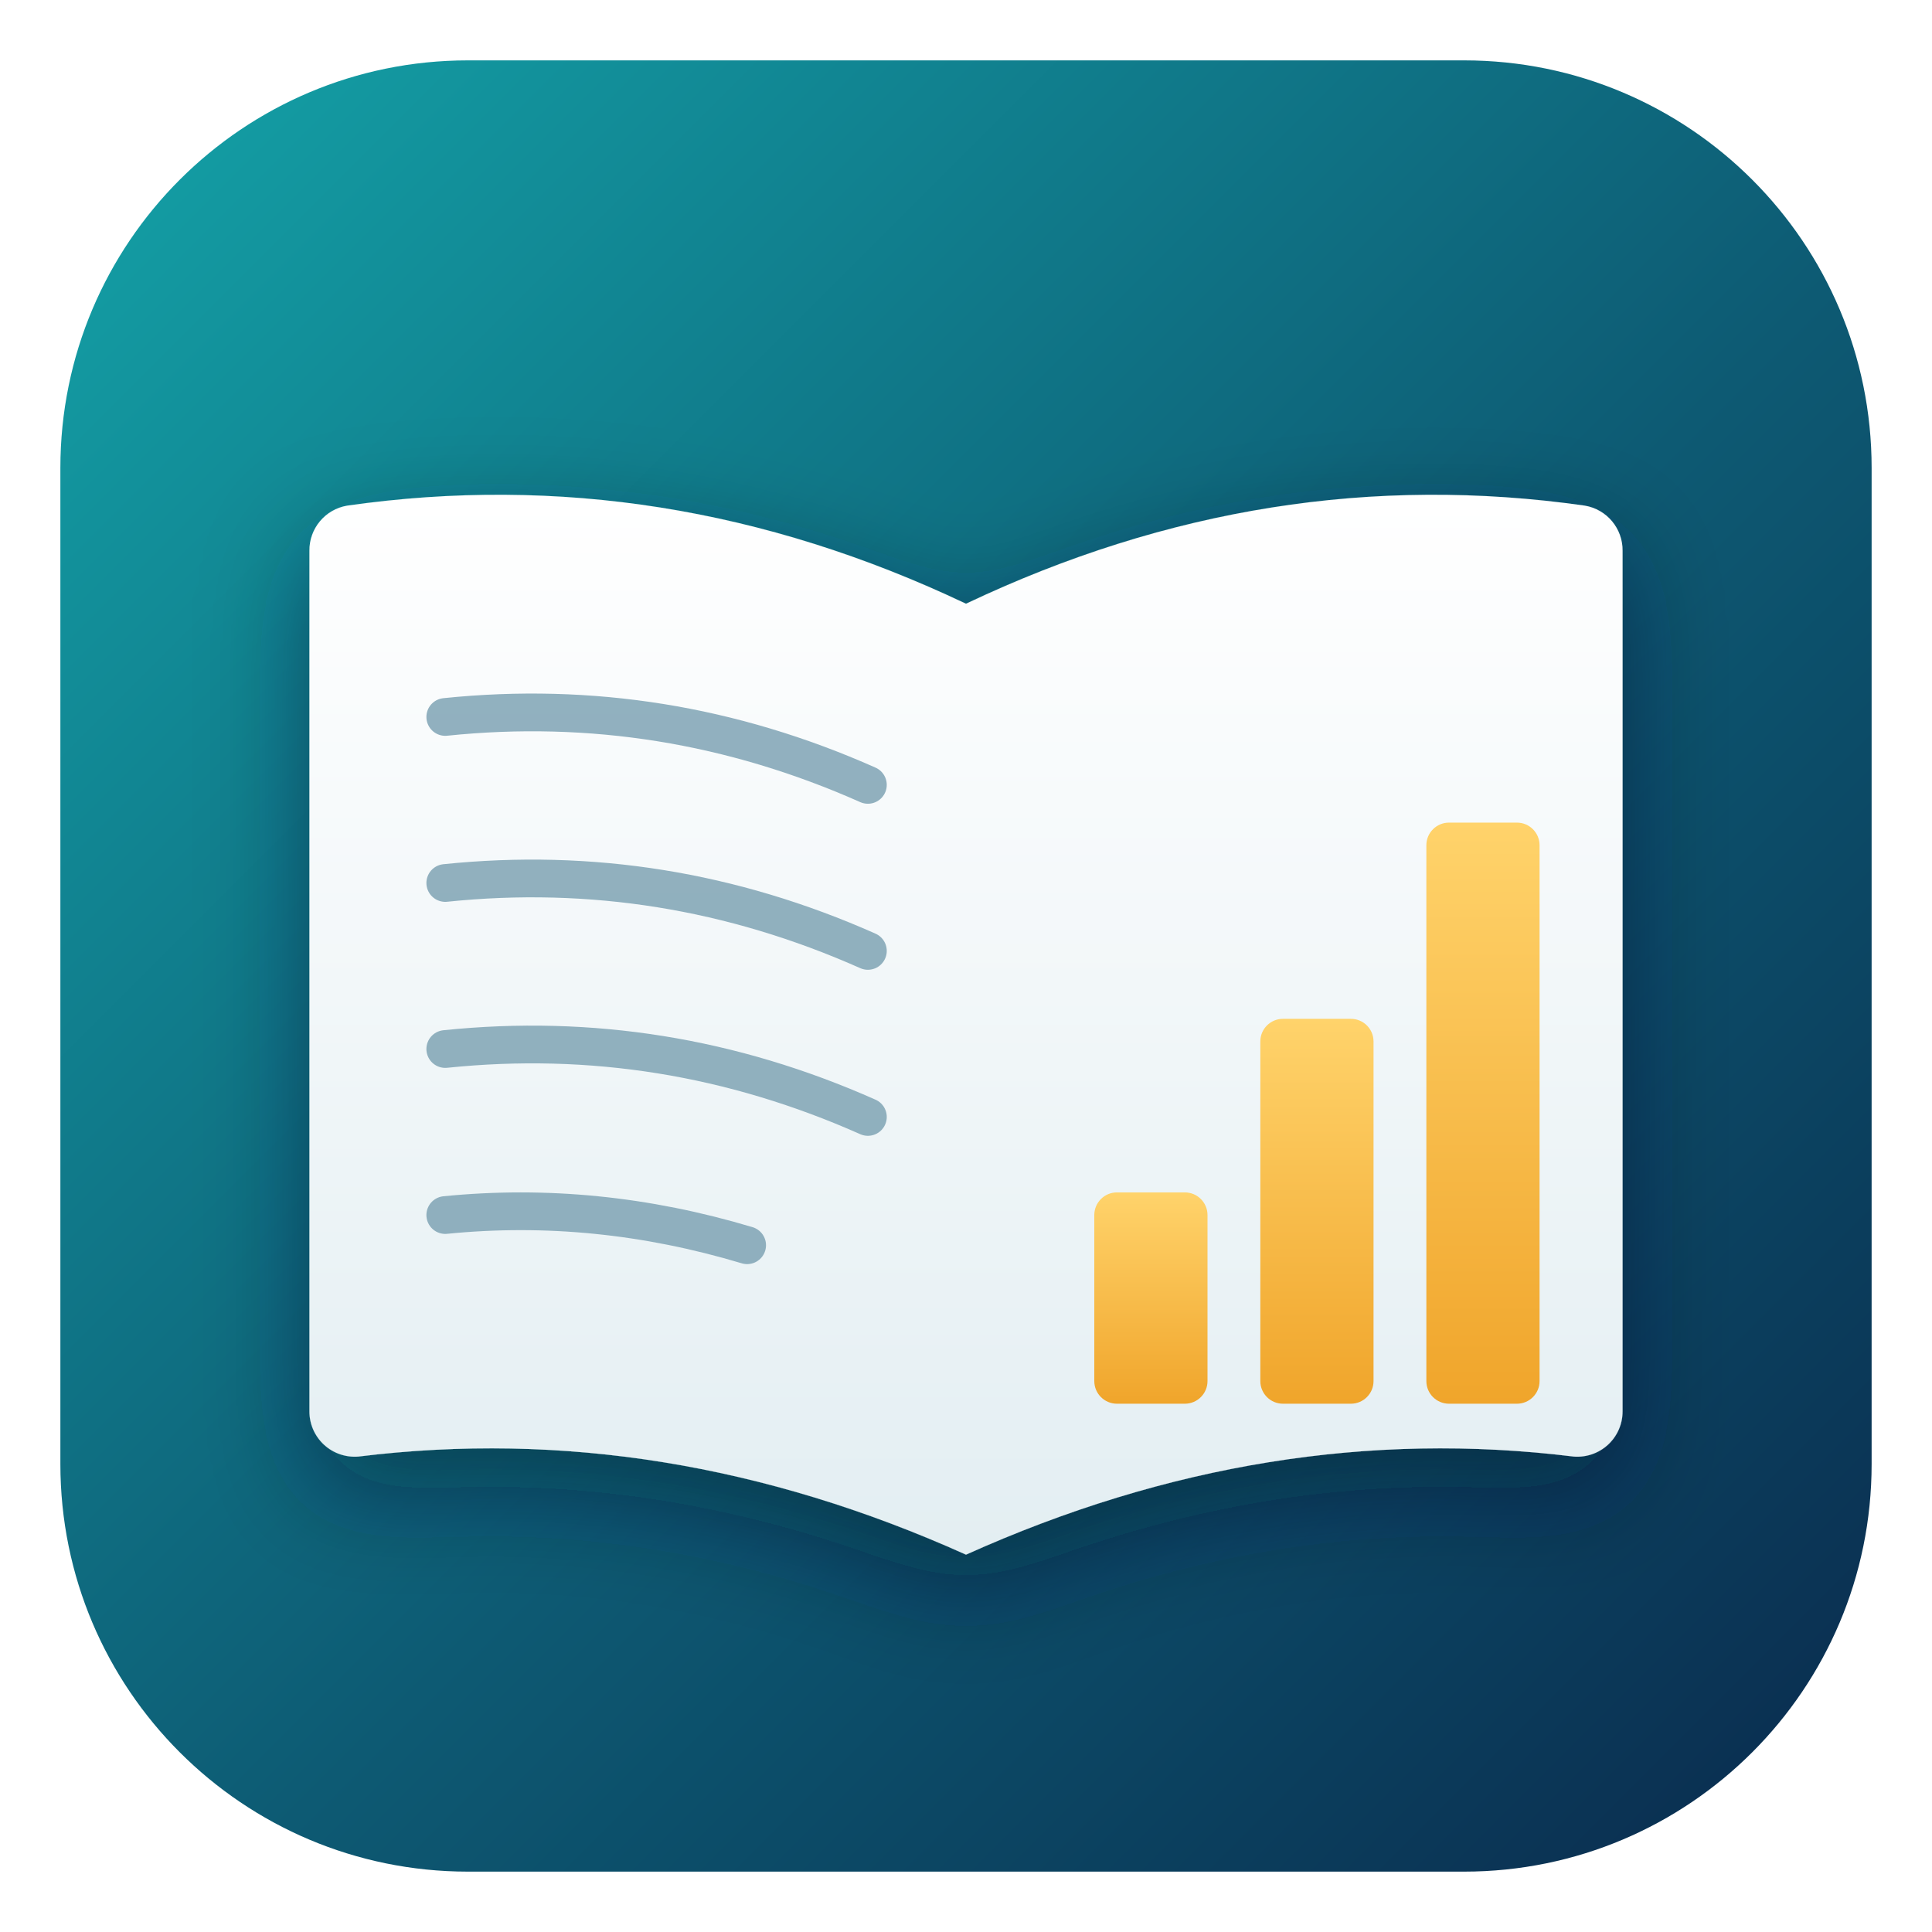
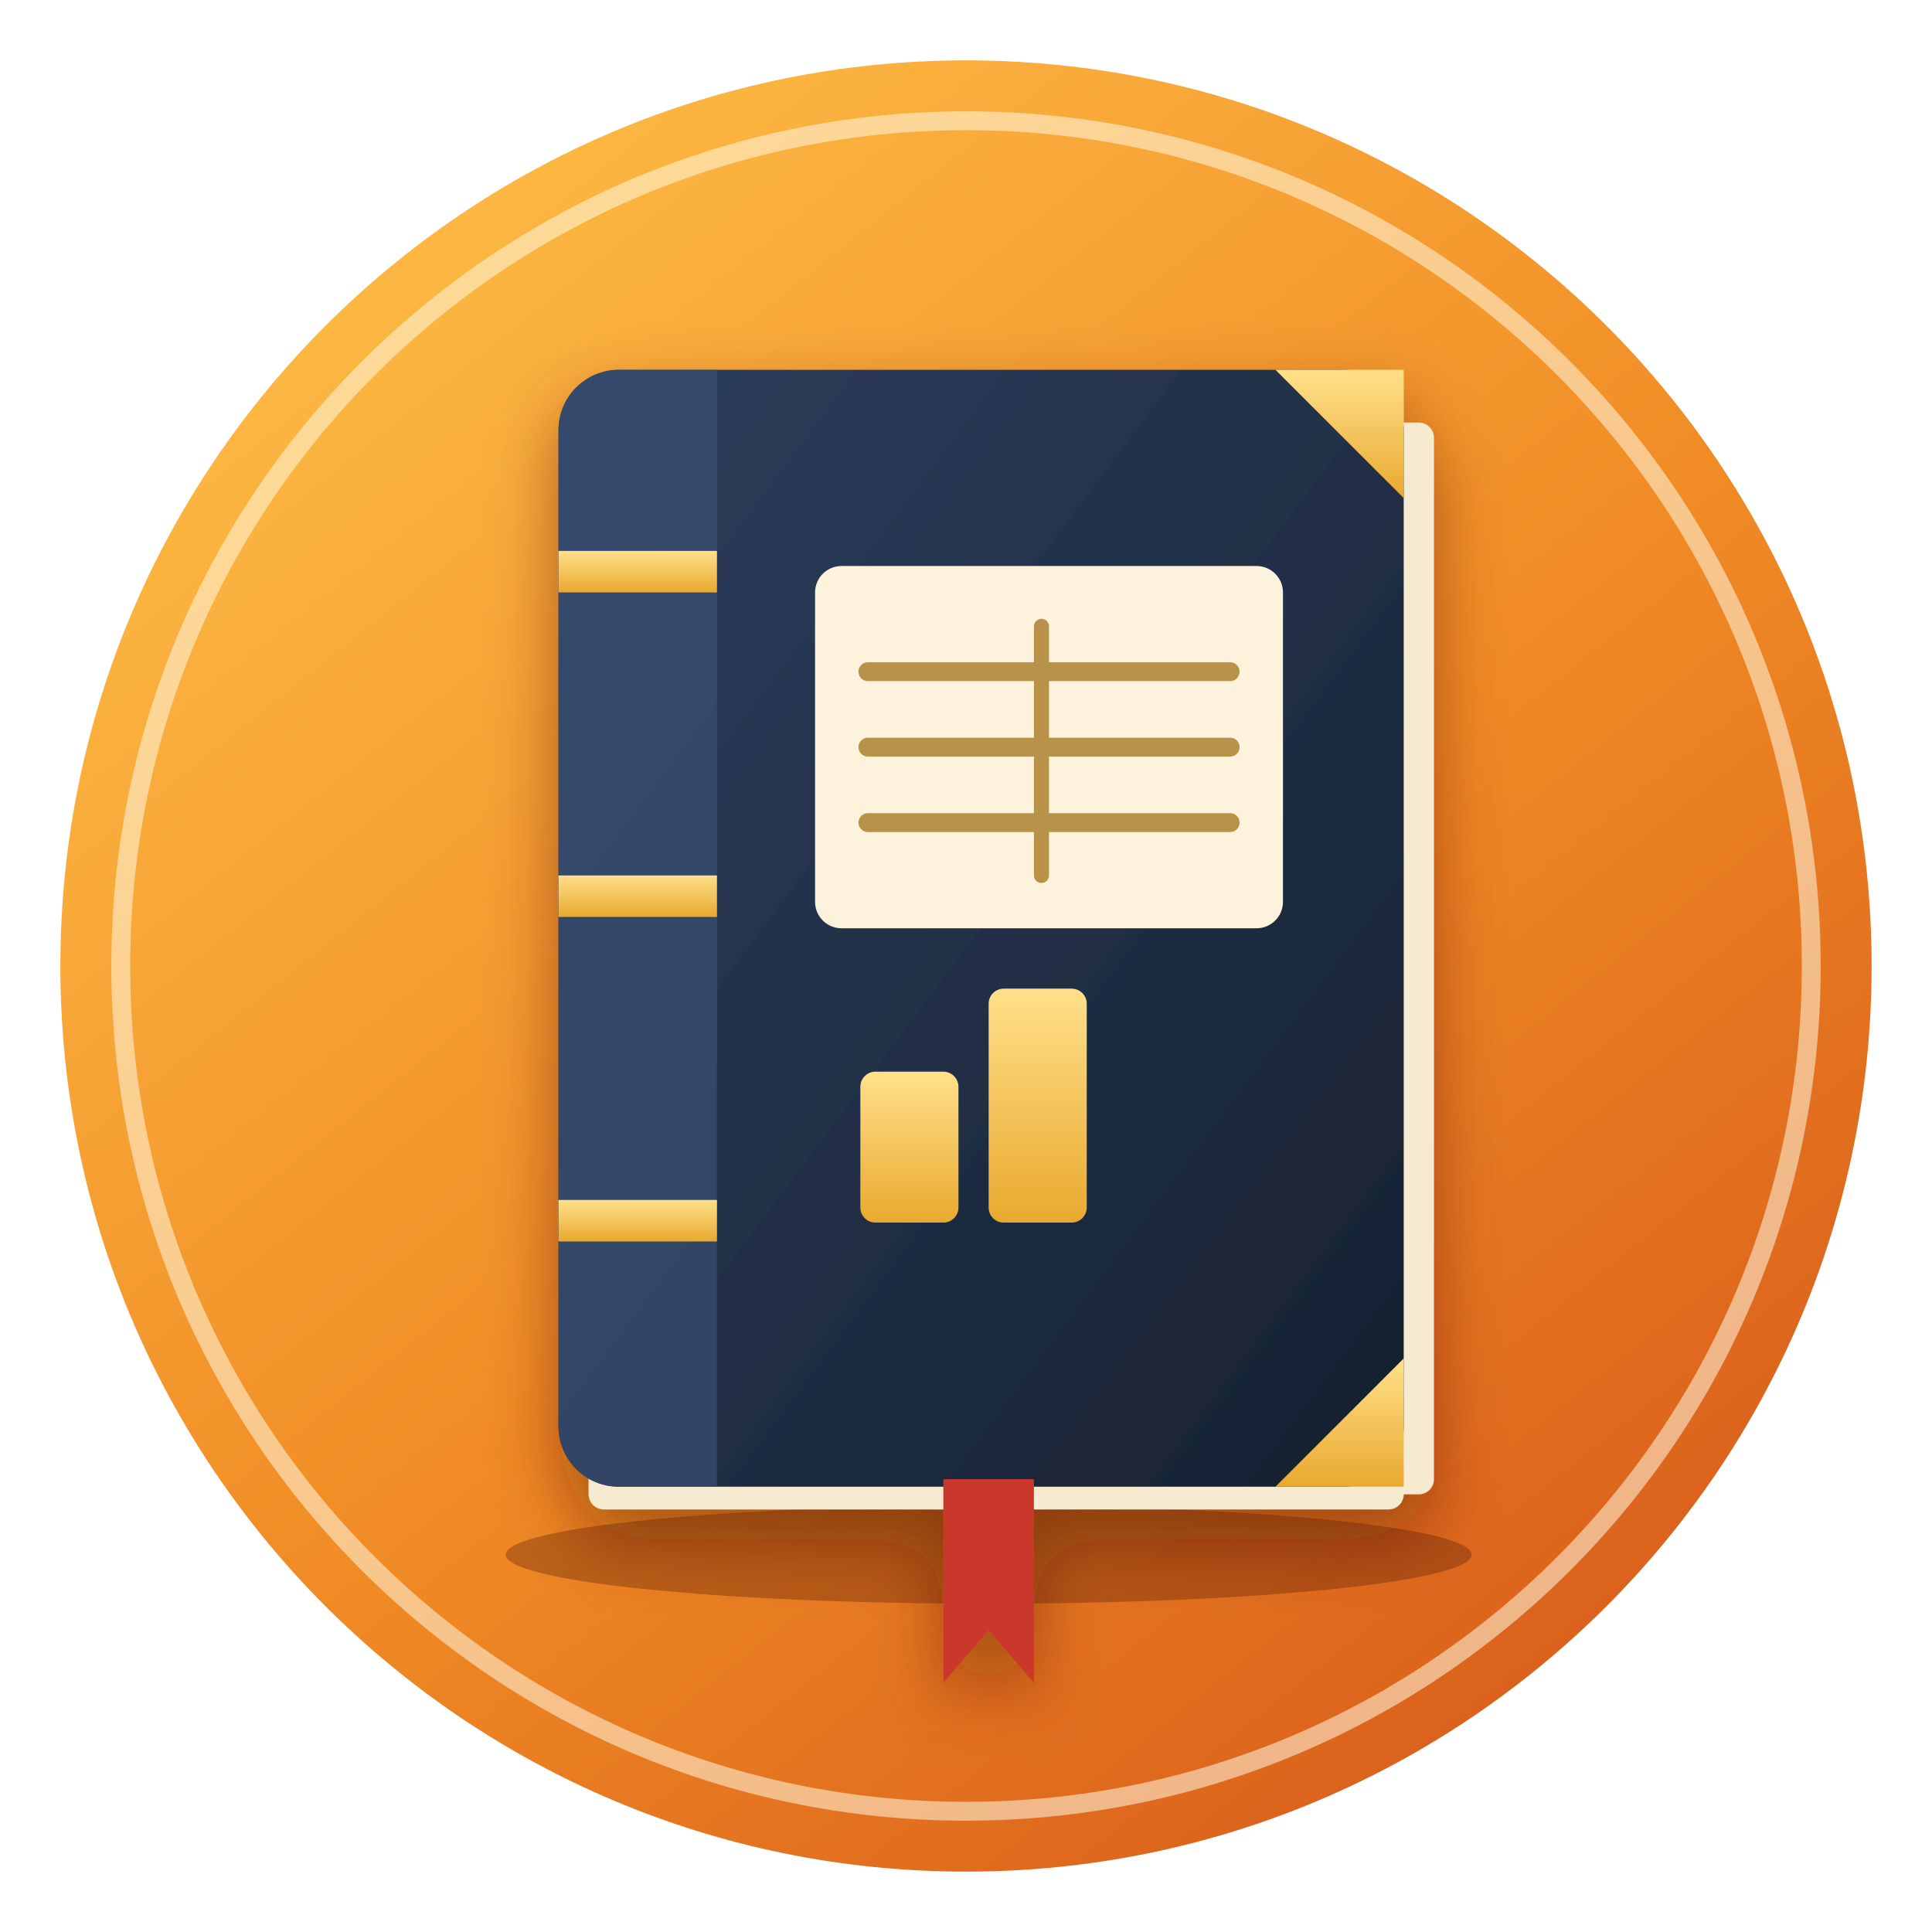
<svg xmlns="http://www.w3.org/2000/svg" viewBox="0 0 512 512">
  <defs>
-     <linearGradient id="bg" x1="0" y1="0" x2="1" y2="1">
-       <stop offset="0" stop-color="#14a3a8" />
-       <stop offset=".55" stop-color="#0d5a73" />
-       <stop offset="1" stop-color="#0a2a4d" />
+     <linearGradient id="disc" x1="0.1" y1="0" x2="0.9" y2="1">
+       <stop offset="0" stop-color="#ffc24a" />
+       <stop offset="0.55" stop-color="#f08a24" />
+       <stop offset="1" stop-color="#d4551a" />
    </linearGradient>
-     <linearGradient id="paper" x1="0" y1="0" x2="0" y2="1">
-       <stop offset="0" stop-color="#ffffff" />
-       <stop offset="1" stop-color="#e3eef2" />
+     <linearGradient id="cover" x1="0" y1="0" x2="1" y2="1">
+       <stop offset="0" stop-color="#2d3f5e" />
+       <stop offset="1" stop-color="#16202f" />
    </linearGradient>
    <linearGradient id="gold" x1="0" y1="0" x2="0" y2="1">
-       <stop offset="0" stop-color="#ffd36b" />
-       <stop offset="1" stop-color="#f0a52b" />
+       <stop offset="0" stop-color="#ffe08a" />
+       <stop offset="1" stop-color="#e9a92f" />
    </linearGradient>
-     <filter id="sh" x="-20%" y="-20%" width="140%" height="140%">
-       <feDropShadow dx="0" dy="10" stdDeviation="14" flood-color="#04182e" flood-opacity=".45" />
+     <filter id="soft" x="-20%" y="-20%" width="140%" height="140%">
+       <feDropShadow dx="0" dy="8" stdDeviation="9" flood-color="#5a1c05" flood-opacity=".45" />
    </filter>
  </defs>
-   <rect x="16" y="16" width="480" height="480" rx="108" fill="url(#bg)" />
-   <g filter="url(#sh)">
-     <path d="M256 160Q176 122 92 134a12 12 0 0 0-10 12v228a12 12 0 0 0 13 12Q176 376 256 412z" fill="url(#paper)" />
-     <path d="M256 160Q336 122 420 134a12 12 0 0 1 10 12v228a12 12 0 0 1-13 12Q336 376 256 412z" fill="url(#paper)" />
-   </g>
-   <g fill="none" stroke="#7fa3b4" stroke-width="10" stroke-linecap="round" opacity=".85">
-     <path d="M118 190q58-6 112 18" />
-     <path d="M118 234q58-6 112 18" />
-     <path d="M118 278q58-6 112 18" />
-     <path d="M118 322q40-4 80 8" />
-   </g>
-   <g fill="url(#gold)">
-     <rect x="290" y="316" width="30" height="56" rx="6" />
-     <rect x="334" y="270" width="30" height="102" rx="6" />
-     <rect x="378" y="218" width="30" height="154" rx="6" />
+   <circle cx="256" cy="256" r="240" fill="url(#disc)" />
+   <circle cx="256" cy="256" r="224" fill="none" stroke="#fff7e0" stroke-opacity=".55" stroke-width="5" />
+   <ellipse cx="262" cy="412" rx="128" ry="13" fill="#5a1c05" opacity=".35" />
+   <g filter="url(#soft)">
+     <rect x="366" y="112" width="14" height="284" rx="4" fill="#f6ead0" />
+     <rect x="156" y="388" width="216" height="12" rx="4" fill="#f6ead0" />
+     <rect x="148" y="98" width="224" height="296" rx="16" fill="url(#cover)" />
+     <path d="M148 114a16 16 0 0 1 16-16h26v296h-26a16 16 0 0 1-16-16z" fill="#3a4f73" opacity=".7" />
+     <g fill="url(#gold)">
+       <rect x="148" y="146" width="42" height="11" />
+       <rect x="148" y="232" width="42" height="11" />
+       <rect x="148" y="318" width="42" height="11" />
+       <path d="M372 98h-34l34 34z" />
+       <path d="M372 394h-34l34-34z" />
+     </g>
+     <rect x="216" y="150" width="124" height="96" rx="7" fill="#fdf3dc" />
+     <g stroke="#b8924a" stroke-width="5" stroke-linecap="round" fill="none">
+       <path d="M230 178h96" />
+       <path d="M230 198h96" />
+       <path d="M230 218h96" />
+       <path d="M276 166v66" stroke-width="4" />
+     </g>
+     <g fill="url(#gold)">
+       <rect x="228" y="284" width="26" height="40" rx="4" />
+       <rect x="262" y="262" width="26" height="62" rx="4" />
+     </g>
+     <path d="M250 392h24v54l-12-14-12 14z" fill="#c9372c" />
  </g>
</svg>
